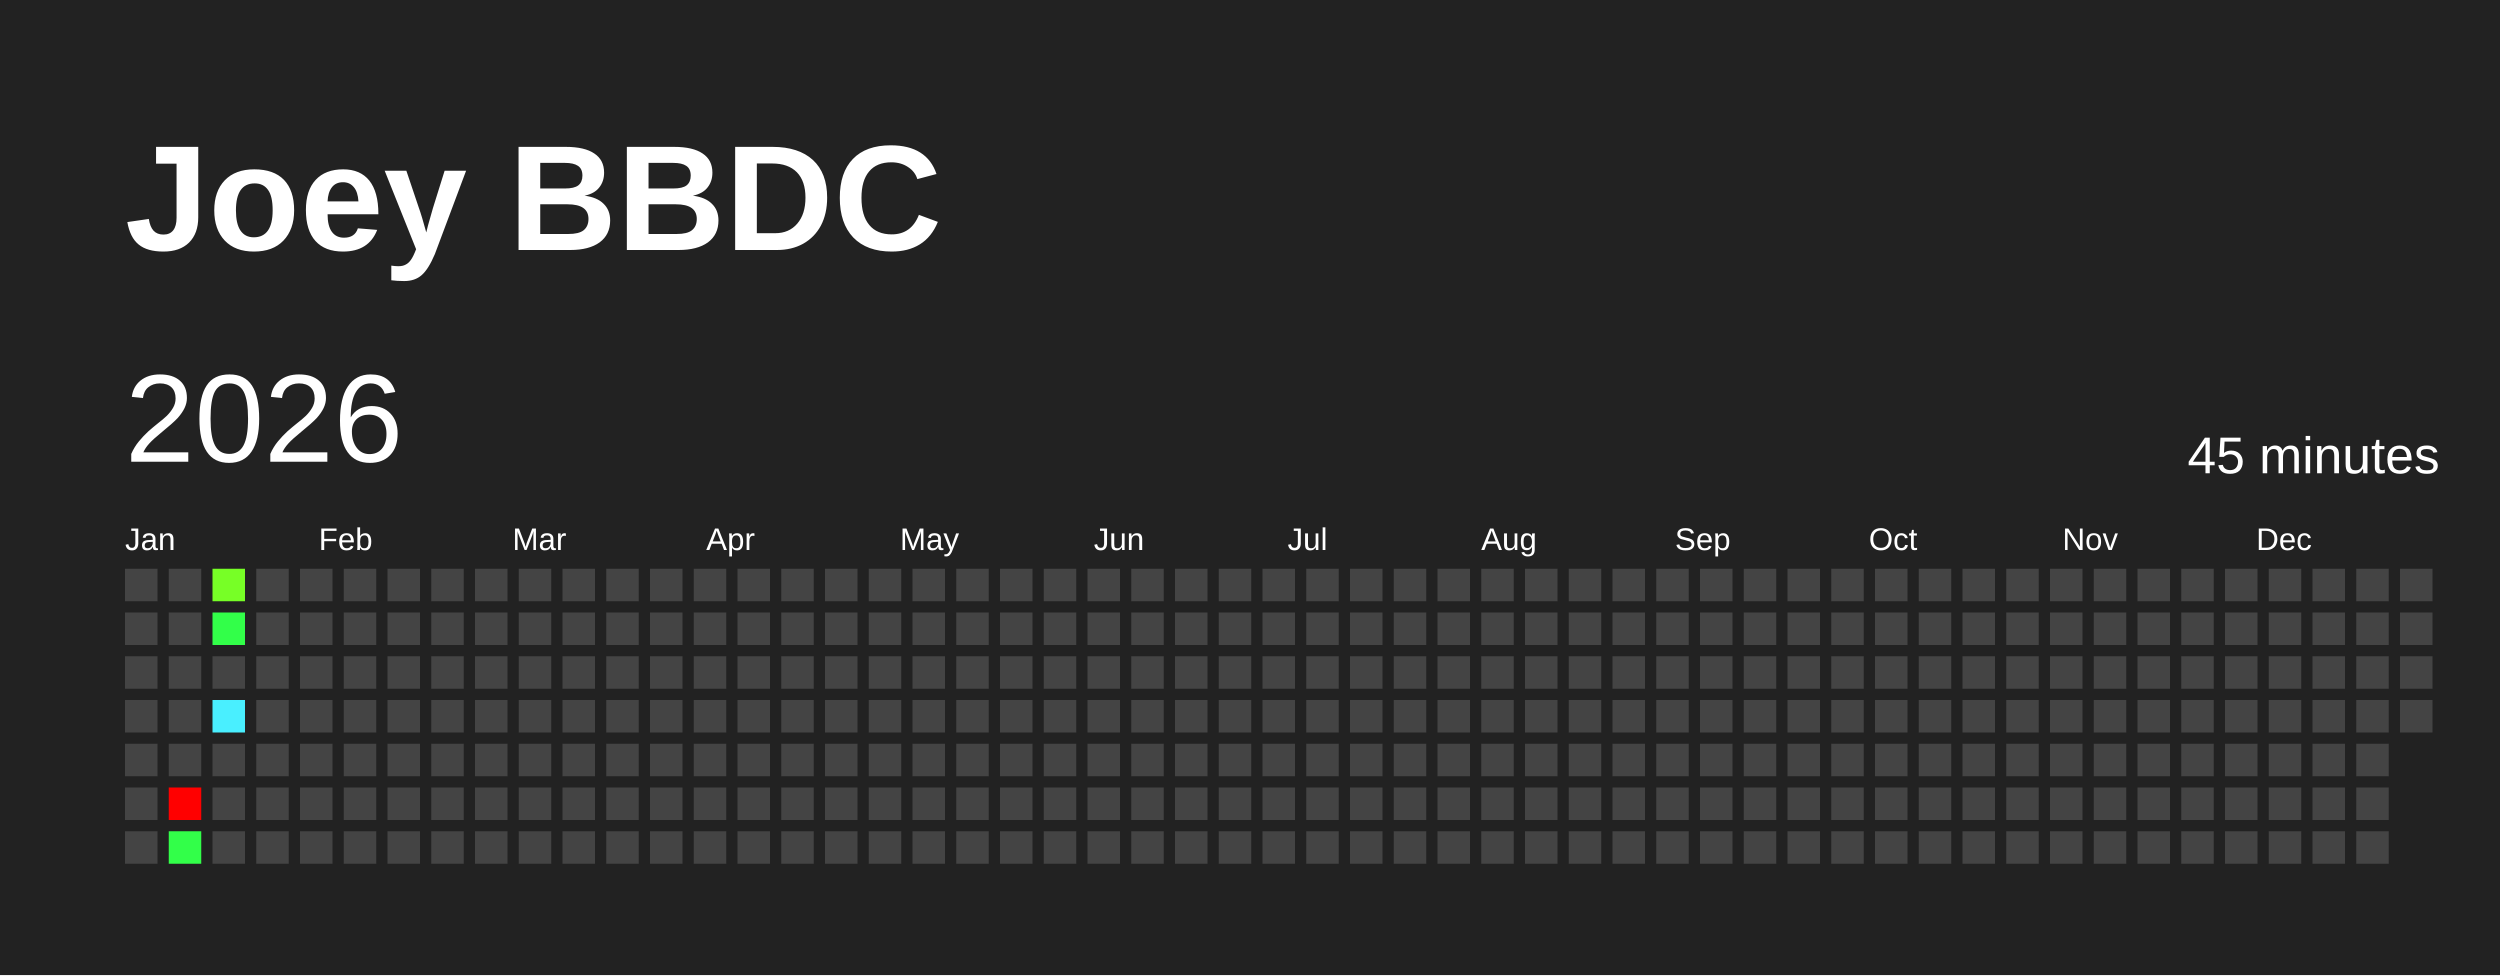
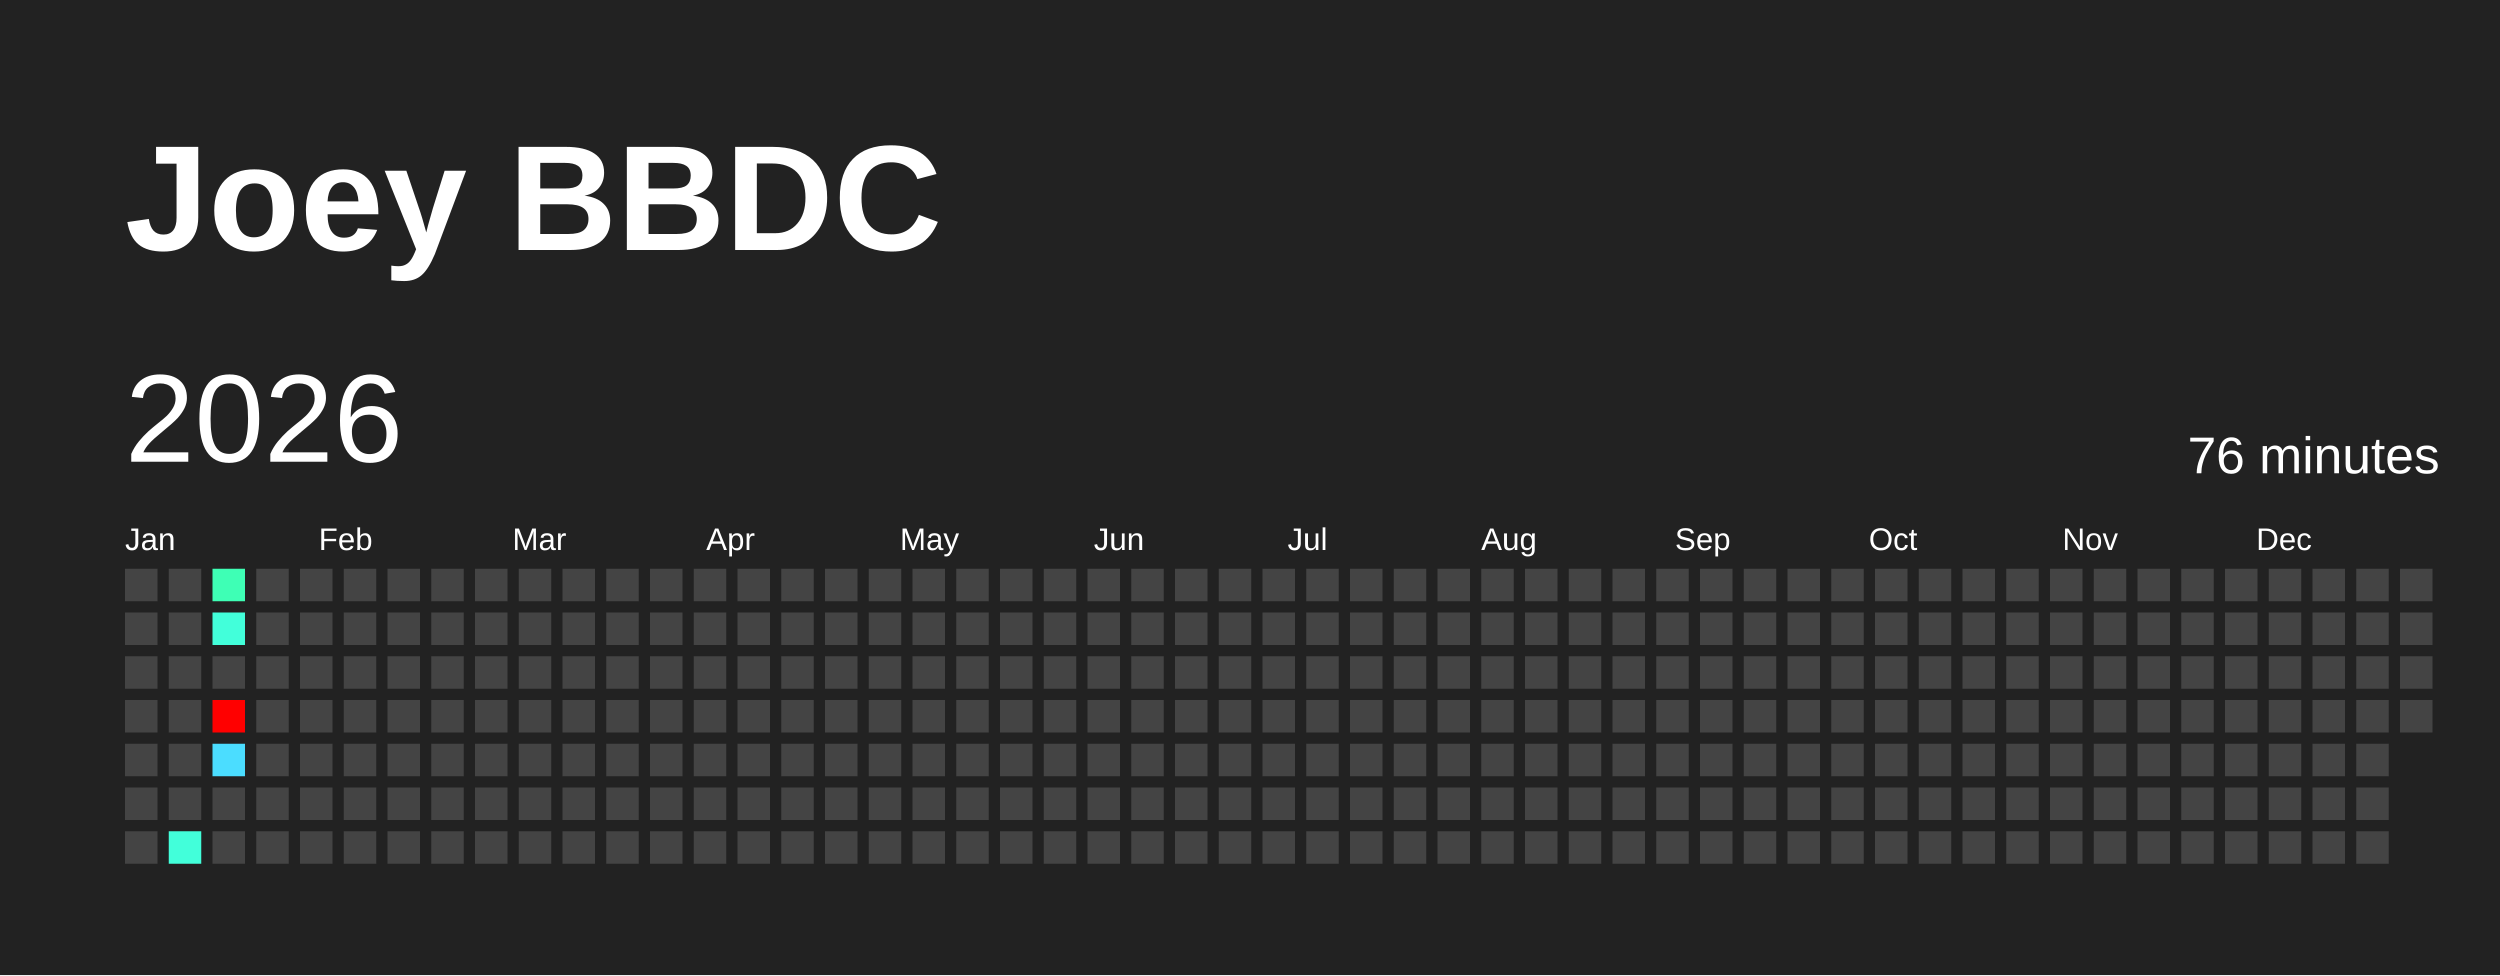
<svg xmlns="http://www.w3.org/2000/svg" baseProfile="full" height="78mm" version="1.1" viewBox="0,0,200,78" width="200mm">
  <defs />
  <rect fill="#222222" height="78" width="200" x="0" y="0" />
  <text fill="#FFFFFF" style="font-size:12px; font-family:Arial; font-weight:bold;" x="10" y="20">Joey BBDC</text>
  <text dominant-baseline="hanging" fill="#FFFFFF" style="font-size:10.0px; font-family:Arial;" x="10" y="30">2026</text>
-   <text dominant-baseline="hanging" fill="#FFFFFF" style="font-size:4.125px; font-family:Arial;" x="175" y="35">45 minutes</text>
+   <text dominant-baseline="hanging" fill="#FFFFFF" style="font-size:4.125px; font-family:Arial;" x="175" y="35">76 minutes</text>
  <text fill="#FFFFFF" style="font-size:2.5px; font-family:Arial" x="10.0" y="44">Jan</text>
  <text fill="#FFFFFF" style="font-size:2.5px; font-family:Arial" x="25.5" y="44">Feb</text>
  <text fill="#FFFFFF" style="font-size:2.5px; font-family:Arial" x="41.0" y="44">Mar</text>
  <text fill="#FFFFFF" style="font-size:2.5px; font-family:Arial" x="56.5" y="44">Apr</text>
  <text fill="#FFFFFF" style="font-size:2.5px; font-family:Arial" x="72.0" y="44">May</text>
  <text fill="#FFFFFF" style="font-size:2.5px; font-family:Arial" x="87.5" y="44">Jun</text>
  <text fill="#FFFFFF" style="font-size:2.5px; font-family:Arial" x="103.0" y="44">Jul</text>
  <text fill="#FFFFFF" style="font-size:2.5px; font-family:Arial" x="118.5" y="44">Aug</text>
  <text fill="#FFFFFF" style="font-size:2.5px; font-family:Arial" x="134.0" y="44">Sep</text>
  <text fill="#FFFFFF" style="font-size:2.5px; font-family:Arial" x="149.5" y="44">Oct</text>
  <text fill="#FFFFFF" style="font-size:2.5px; font-family:Arial" x="165.0" y="44">Nov</text>
  <text fill="#FFFFFF" style="font-size:2.5px; font-family:Arial" x="180.5" y="44">Dec</text>
  <rect fill="#444444" height="2.6" width="2.6" x="10.0" y="45.5" />
  <rect fill="#444444" height="2.6" width="2.6" x="10.0" y="49.0" />
  <rect fill="#444444" height="2.6" width="2.6" x="10.0" y="52.5" />
  <rect fill="#444444" height="2.6" width="2.6" x="10.0" y="56.0" />
  <rect fill="#444444" height="2.6" width="2.6" x="10.0" y="59.5" />
  <rect fill="#444444" height="2.6" width="2.6" x="10.0" y="63.0" />
  <rect fill="#444444" height="2.6" width="2.6" x="10.0" y="66.5" />
  <rect fill="#444444" height="2.6" width="2.6" x="13.5" y="45.5" />
  <rect fill="#444444" height="2.6" width="2.6" x="13.5" y="49.0" />
  <rect fill="#444444" height="2.6" width="2.6" x="13.5" y="52.5" />
  <rect fill="#444444" height="2.6" width="2.6" x="13.5" y="56.0" />
  <rect fill="#444444" height="2.6" width="2.6" x="13.5" y="59.5" />
-   <rect fill="red" height="2.6" width="2.6" x="13.5" y="63.0" />
-   <rect fill="#32ff49" height="2.6" width="2.6" x="13.5" y="66.5" />
-   <rect fill="#77ff26" height="2.6" width="2.6" x="17.0" y="45.5" />
-   <rect fill="#32ff49" height="2.6" width="2.6" x="17.0" y="49.0" />
+   <rect fill="#444444" height="2.6" width="2.6" x="13.5" y="63.0" />
+   <rect fill="#42ffda" height="2.6" width="2.6" x="13.5" y="66.5" />
+   <rect fill="#3effb5" height="2.6" width="2.6" x="17.0" y="45.5" />
+   <rect fill="#42ffda" height="2.6" width="2.6" x="17.0" y="49.0" />
  <rect fill="#444444" height="2.6" width="2.6" x="17.0" y="52.5" />
-   <rect fill="#49efff" height="2.6" width="2.6" x="17.0" y="56.0" />
-   <rect fill="#444444" height="2.6" width="2.6" x="17.0" y="59.5" />
+   <rect fill="red" height="2.6" width="2.6" x="17.0" y="56.0" />
+   <rect fill="#4bddff" height="2.6" width="2.6" x="17.0" y="59.5" />
  <rect fill="#444444" height="2.6" width="2.6" x="17.0" y="63.0" />
  <rect fill="#444444" height="2.6" width="2.6" x="17.0" y="66.5" />
  <rect fill="#444444" height="2.6" width="2.6" x="20.5" y="45.5" />
  <rect fill="#444444" height="2.6" width="2.6" x="20.5" y="49.0" />
  <rect fill="#444444" height="2.6" width="2.6" x="20.5" y="52.5" />
  <rect fill="#444444" height="2.6" width="2.6" x="20.5" y="56.0" />
  <rect fill="#444444" height="2.6" width="2.6" x="20.5" y="59.5" />
  <rect fill="#444444" height="2.6" width="2.6" x="20.5" y="63.0" />
  <rect fill="#444444" height="2.6" width="2.6" x="20.5" y="66.5" />
  <rect fill="#444444" height="2.6" width="2.6" x="24.0" y="45.5" />
  <rect fill="#444444" height="2.6" width="2.6" x="24.0" y="49.0" />
  <rect fill="#444444" height="2.6" width="2.6" x="24.0" y="52.5" />
  <rect fill="#444444" height="2.6" width="2.6" x="24.0" y="56.0" />
  <rect fill="#444444" height="2.6" width="2.6" x="24.0" y="59.5" />
  <rect fill="#444444" height="2.6" width="2.6" x="24.0" y="63.0" />
  <rect fill="#444444" height="2.6" width="2.6" x="24.0" y="66.5" />
  <rect fill="#444444" height="2.6" width="2.6" x="27.5" y="45.5" />
  <rect fill="#444444" height="2.6" width="2.6" x="27.5" y="49.0" />
  <rect fill="#444444" height="2.6" width="2.6" x="27.5" y="52.5" />
  <rect fill="#444444" height="2.6" width="2.6" x="27.5" y="56.0" />
  <rect fill="#444444" height="2.6" width="2.6" x="27.5" y="59.5" />
  <rect fill="#444444" height="2.6" width="2.6" x="27.5" y="63.0" />
  <rect fill="#444444" height="2.6" width="2.6" x="27.5" y="66.5" />
  <rect fill="#444444" height="2.6" width="2.6" x="31.0" y="45.5" />
  <rect fill="#444444" height="2.6" width="2.6" x="31.0" y="49.0" />
  <rect fill="#444444" height="2.6" width="2.6" x="31.0" y="52.5" />
  <rect fill="#444444" height="2.6" width="2.6" x="31.0" y="56.0" />
  <rect fill="#444444" height="2.6" width="2.6" x="31.0" y="59.5" />
  <rect fill="#444444" height="2.6" width="2.6" x="31.0" y="63.0" />
  <rect fill="#444444" height="2.6" width="2.6" x="31.0" y="66.5" />
  <rect fill="#444444" height="2.6" width="2.6" x="34.5" y="45.5" />
  <rect fill="#444444" height="2.6" width="2.6" x="34.5" y="49.0" />
  <rect fill="#444444" height="2.6" width="2.6" x="34.5" y="52.5" />
  <rect fill="#444444" height="2.6" width="2.6" x="34.5" y="56.0" />
  <rect fill="#444444" height="2.6" width="2.6" x="34.5" y="59.5" />
  <rect fill="#444444" height="2.6" width="2.6" x="34.5" y="63.0" />
  <rect fill="#444444" height="2.6" width="2.6" x="34.5" y="66.5" />
  <rect fill="#444444" height="2.6" width="2.6" x="38.0" y="45.5" />
  <rect fill="#444444" height="2.6" width="2.6" x="38.0" y="49.0" />
  <rect fill="#444444" height="2.6" width="2.6" x="38.0" y="52.5" />
  <rect fill="#444444" height="2.6" width="2.6" x="38.0" y="56.0" />
  <rect fill="#444444" height="2.6" width="2.6" x="38.0" y="59.5" />
  <rect fill="#444444" height="2.6" width="2.6" x="38.0" y="63.0" />
  <rect fill="#444444" height="2.6" width="2.6" x="38.0" y="66.5" />
  <rect fill="#444444" height="2.6" width="2.6" x="41.5" y="45.5" />
  <rect fill="#444444" height="2.6" width="2.6" x="41.5" y="49.0" />
  <rect fill="#444444" height="2.6" width="2.6" x="41.5" y="52.5" />
  <rect fill="#444444" height="2.6" width="2.6" x="41.5" y="56.0" />
  <rect fill="#444444" height="2.6" width="2.6" x="41.5" y="59.5" />
  <rect fill="#444444" height="2.6" width="2.6" x="41.5" y="63.0" />
  <rect fill="#444444" height="2.6" width="2.6" x="41.5" y="66.5" />
  <rect fill="#444444" height="2.6" width="2.6" x="45.0" y="45.5" />
  <rect fill="#444444" height="2.6" width="2.6" x="45.0" y="49.0" />
  <rect fill="#444444" height="2.6" width="2.6" x="45.0" y="52.5" />
  <rect fill="#444444" height="2.6" width="2.6" x="45.0" y="56.0" />
  <rect fill="#444444" height="2.6" width="2.6" x="45.0" y="59.5" />
  <rect fill="#444444" height="2.6" width="2.6" x="45.0" y="63.0" />
  <rect fill="#444444" height="2.6" width="2.6" x="45.0" y="66.5" />
  <rect fill="#444444" height="2.6" width="2.6" x="48.5" y="45.5" />
  <rect fill="#444444" height="2.6" width="2.6" x="48.5" y="49.0" />
  <rect fill="#444444" height="2.6" width="2.6" x="48.5" y="52.5" />
  <rect fill="#444444" height="2.6" width="2.6" x="48.5" y="56.0" />
  <rect fill="#444444" height="2.6" width="2.6" x="48.5" y="59.5" />
  <rect fill="#444444" height="2.6" width="2.6" x="48.5" y="63.0" />
  <rect fill="#444444" height="2.6" width="2.6" x="48.5" y="66.5" />
  <rect fill="#444444" height="2.6" width="2.6" x="52.0" y="45.5" />
  <rect fill="#444444" height="2.6" width="2.6" x="52.0" y="49.0" />
  <rect fill="#444444" height="2.6" width="2.6" x="52.0" y="52.5" />
  <rect fill="#444444" height="2.6" width="2.6" x="52.0" y="56.0" />
  <rect fill="#444444" height="2.6" width="2.6" x="52.0" y="59.5" />
  <rect fill="#444444" height="2.6" width="2.6" x="52.0" y="63.0" />
  <rect fill="#444444" height="2.6" width="2.6" x="52.0" y="66.5" />
  <rect fill="#444444" height="2.6" width="2.6" x="55.5" y="45.5" />
  <rect fill="#444444" height="2.6" width="2.6" x="55.5" y="49.0" />
  <rect fill="#444444" height="2.6" width="2.6" x="55.5" y="52.5" />
  <rect fill="#444444" height="2.6" width="2.6" x="55.5" y="56.0" />
  <rect fill="#444444" height="2.6" width="2.6" x="55.5" y="59.5" />
  <rect fill="#444444" height="2.6" width="2.6" x="55.5" y="63.0" />
  <rect fill="#444444" height="2.6" width="2.6" x="55.5" y="66.5" />
  <rect fill="#444444" height="2.6" width="2.6" x="59.0" y="45.5" />
  <rect fill="#444444" height="2.6" width="2.6" x="59.0" y="49.0" />
  <rect fill="#444444" height="2.6" width="2.6" x="59.0" y="52.5" />
  <rect fill="#444444" height="2.6" width="2.6" x="59.0" y="56.0" />
  <rect fill="#444444" height="2.6" width="2.6" x="59.0" y="59.5" />
  <rect fill="#444444" height="2.6" width="2.6" x="59.0" y="63.0" />
  <rect fill="#444444" height="2.6" width="2.6" x="59.0" y="66.5" />
  <rect fill="#444444" height="2.6" width="2.6" x="62.5" y="45.5" />
  <rect fill="#444444" height="2.6" width="2.6" x="62.5" y="49.0" />
  <rect fill="#444444" height="2.6" width="2.6" x="62.5" y="52.5" />
  <rect fill="#444444" height="2.6" width="2.6" x="62.5" y="56.0" />
  <rect fill="#444444" height="2.6" width="2.6" x="62.5" y="59.5" />
  <rect fill="#444444" height="2.6" width="2.6" x="62.5" y="63.0" />
  <rect fill="#444444" height="2.6" width="2.6" x="62.5" y="66.5" />
  <rect fill="#444444" height="2.6" width="2.6" x="66.0" y="45.5" />
  <rect fill="#444444" height="2.6" width="2.6" x="66.0" y="49.0" />
  <rect fill="#444444" height="2.6" width="2.6" x="66.0" y="52.5" />
  <rect fill="#444444" height="2.6" width="2.6" x="66.0" y="56.0" />
  <rect fill="#444444" height="2.6" width="2.6" x="66.0" y="59.5" />
  <rect fill="#444444" height="2.6" width="2.6" x="66.0" y="63.0" />
  <rect fill="#444444" height="2.6" width="2.6" x="66.0" y="66.5" />
  <rect fill="#444444" height="2.6" width="2.6" x="69.5" y="45.5" />
  <rect fill="#444444" height="2.6" width="2.6" x="69.5" y="49.0" />
  <rect fill="#444444" height="2.6" width="2.6" x="69.5" y="52.5" />
  <rect fill="#444444" height="2.6" width="2.6" x="69.5" y="56.0" />
  <rect fill="#444444" height="2.6" width="2.6" x="69.5" y="59.5" />
  <rect fill="#444444" height="2.6" width="2.6" x="69.5" y="63.0" />
  <rect fill="#444444" height="2.6" width="2.6" x="69.5" y="66.5" />
  <rect fill="#444444" height="2.6" width="2.6" x="73.0" y="45.5" />
  <rect fill="#444444" height="2.6" width="2.6" x="73.0" y="49.0" />
  <rect fill="#444444" height="2.6" width="2.6" x="73.0" y="52.5" />
  <rect fill="#444444" height="2.6" width="2.6" x="73.0" y="56.0" />
  <rect fill="#444444" height="2.6" width="2.6" x="73.0" y="59.5" />
  <rect fill="#444444" height="2.6" width="2.6" x="73.0" y="63.0" />
  <rect fill="#444444" height="2.6" width="2.6" x="73.0" y="66.5" />
  <rect fill="#444444" height="2.6" width="2.6" x="76.5" y="45.5" />
  <rect fill="#444444" height="2.6" width="2.6" x="76.5" y="49.0" />
  <rect fill="#444444" height="2.6" width="2.6" x="76.5" y="52.5" />
  <rect fill="#444444" height="2.6" width="2.6" x="76.5" y="56.0" />
  <rect fill="#444444" height="2.6" width="2.6" x="76.5" y="59.5" />
  <rect fill="#444444" height="2.6" width="2.6" x="76.5" y="63.0" />
  <rect fill="#444444" height="2.6" width="2.6" x="76.5" y="66.5" />
  <rect fill="#444444" height="2.6" width="2.6" x="80.0" y="45.5" />
  <rect fill="#444444" height="2.6" width="2.6" x="80.0" y="49.0" />
  <rect fill="#444444" height="2.6" width="2.6" x="80.0" y="52.5" />
  <rect fill="#444444" height="2.6" width="2.6" x="80.0" y="56.0" />
  <rect fill="#444444" height="2.6" width="2.6" x="80.0" y="59.5" />
  <rect fill="#444444" height="2.6" width="2.6" x="80.0" y="63.0" />
  <rect fill="#444444" height="2.6" width="2.6" x="80.0" y="66.5" />
  <rect fill="#444444" height="2.6" width="2.6" x="83.5" y="45.5" />
  <rect fill="#444444" height="2.6" width="2.6" x="83.5" y="49.0" />
  <rect fill="#444444" height="2.6" width="2.6" x="83.5" y="52.5" />
  <rect fill="#444444" height="2.6" width="2.6" x="83.5" y="56.0" />
  <rect fill="#444444" height="2.6" width="2.6" x="83.5" y="59.5" />
  <rect fill="#444444" height="2.6" width="2.6" x="83.5" y="63.0" />
  <rect fill="#444444" height="2.6" width="2.6" x="83.5" y="66.5" />
  <rect fill="#444444" height="2.6" width="2.6" x="87.0" y="45.5" />
  <rect fill="#444444" height="2.6" width="2.6" x="87.0" y="49.0" />
  <rect fill="#444444" height="2.6" width="2.6" x="87.0" y="52.5" />
  <rect fill="#444444" height="2.6" width="2.6" x="87.0" y="56.0" />
  <rect fill="#444444" height="2.6" width="2.6" x="87.0" y="59.5" />
  <rect fill="#444444" height="2.6" width="2.6" x="87.0" y="63.0" />
  <rect fill="#444444" height="2.6" width="2.6" x="87.0" y="66.5" />
  <rect fill="#444444" height="2.6" width="2.6" x="90.5" y="45.5" />
  <rect fill="#444444" height="2.6" width="2.6" x="90.5" y="49.0" />
  <rect fill="#444444" height="2.6" width="2.6" x="90.5" y="52.5" />
  <rect fill="#444444" height="2.6" width="2.6" x="90.5" y="56.0" />
  <rect fill="#444444" height="2.6" width="2.6" x="90.5" y="59.5" />
  <rect fill="#444444" height="2.6" width="2.6" x="90.5" y="63.0" />
  <rect fill="#444444" height="2.6" width="2.6" x="90.5" y="66.5" />
  <rect fill="#444444" height="2.6" width="2.6" x="94.0" y="45.5" />
  <rect fill="#444444" height="2.6" width="2.6" x="94.0" y="49.0" />
  <rect fill="#444444" height="2.6" width="2.6" x="94.0" y="52.5" />
  <rect fill="#444444" height="2.6" width="2.6" x="94.0" y="56.0" />
  <rect fill="#444444" height="2.6" width="2.6" x="94.0" y="59.5" />
  <rect fill="#444444" height="2.6" width="2.6" x="94.0" y="63.0" />
  <rect fill="#444444" height="2.6" width="2.6" x="94.0" y="66.5" />
  <rect fill="#444444" height="2.6" width="2.6" x="97.5" y="45.5" />
  <rect fill="#444444" height="2.6" width="2.6" x="97.5" y="49.0" />
  <rect fill="#444444" height="2.6" width="2.6" x="97.5" y="52.5" />
  <rect fill="#444444" height="2.6" width="2.6" x="97.5" y="56.0" />
  <rect fill="#444444" height="2.6" width="2.6" x="97.5" y="59.5" />
  <rect fill="#444444" height="2.6" width="2.6" x="97.5" y="63.0" />
  <rect fill="#444444" height="2.6" width="2.6" x="97.5" y="66.5" />
  <rect fill="#444444" height="2.6" width="2.6" x="101.0" y="45.5" />
  <rect fill="#444444" height="2.6" width="2.6" x="101.0" y="49.0" />
  <rect fill="#444444" height="2.6" width="2.6" x="101.0" y="52.5" />
  <rect fill="#444444" height="2.6" width="2.6" x="101.0" y="56.0" />
  <rect fill="#444444" height="2.6" width="2.6" x="101.0" y="59.5" />
  <rect fill="#444444" height="2.6" width="2.6" x="101.0" y="63.0" />
  <rect fill="#444444" height="2.6" width="2.6" x="101.0" y="66.5" />
  <rect fill="#444444" height="2.6" width="2.6" x="104.5" y="45.5" />
  <rect fill="#444444" height="2.6" width="2.6" x="104.5" y="49.0" />
  <rect fill="#444444" height="2.6" width="2.6" x="104.5" y="52.5" />
  <rect fill="#444444" height="2.6" width="2.6" x="104.5" y="56.0" />
  <rect fill="#444444" height="2.6" width="2.6" x="104.5" y="59.5" />
  <rect fill="#444444" height="2.6" width="2.6" x="104.5" y="63.0" />
  <rect fill="#444444" height="2.6" width="2.6" x="104.5" y="66.5" />
  <rect fill="#444444" height="2.6" width="2.6" x="108.0" y="45.5" />
  <rect fill="#444444" height="2.6" width="2.6" x="108.0" y="49.0" />
  <rect fill="#444444" height="2.6" width="2.6" x="108.0" y="52.5" />
  <rect fill="#444444" height="2.6" width="2.6" x="108.0" y="56.0" />
  <rect fill="#444444" height="2.6" width="2.6" x="108.0" y="59.5" />
  <rect fill="#444444" height="2.6" width="2.6" x="108.0" y="63.0" />
  <rect fill="#444444" height="2.6" width="2.6" x="108.0" y="66.5" />
  <rect fill="#444444" height="2.6" width="2.6" x="111.5" y="45.5" />
  <rect fill="#444444" height="2.6" width="2.6" x="111.5" y="49.0" />
  <rect fill="#444444" height="2.6" width="2.6" x="111.5" y="52.5" />
  <rect fill="#444444" height="2.6" width="2.6" x="111.5" y="56.0" />
  <rect fill="#444444" height="2.6" width="2.6" x="111.5" y="59.5" />
  <rect fill="#444444" height="2.6" width="2.6" x="111.5" y="63.0" />
  <rect fill="#444444" height="2.6" width="2.6" x="111.5" y="66.5" />
  <rect fill="#444444" height="2.6" width="2.6" x="115.0" y="45.5" />
  <rect fill="#444444" height="2.6" width="2.6" x="115.0" y="49.0" />
  <rect fill="#444444" height="2.6" width="2.6" x="115.0" y="52.5" />
  <rect fill="#444444" height="2.6" width="2.6" x="115.0" y="56.0" />
  <rect fill="#444444" height="2.6" width="2.6" x="115.0" y="59.5" />
  <rect fill="#444444" height="2.6" width="2.6" x="115.0" y="63.0" />
  <rect fill="#444444" height="2.6" width="2.6" x="115.0" y="66.5" />
  <rect fill="#444444" height="2.6" width="2.6" x="118.5" y="45.5" />
  <rect fill="#444444" height="2.6" width="2.6" x="118.5" y="49.0" />
  <rect fill="#444444" height="2.6" width="2.6" x="118.5" y="52.5" />
  <rect fill="#444444" height="2.6" width="2.6" x="118.5" y="56.0" />
  <rect fill="#444444" height="2.6" width="2.6" x="118.5" y="59.5" />
  <rect fill="#444444" height="2.6" width="2.6" x="118.5" y="63.0" />
  <rect fill="#444444" height="2.6" width="2.6" x="118.5" y="66.5" />
  <rect fill="#444444" height="2.6" width="2.6" x="122.0" y="45.5" />
  <rect fill="#444444" height="2.6" width="2.6" x="122.0" y="49.0" />
  <rect fill="#444444" height="2.6" width="2.6" x="122.0" y="52.5" />
  <rect fill="#444444" height="2.6" width="2.6" x="122.0" y="56.0" />
  <rect fill="#444444" height="2.6" width="2.6" x="122.0" y="59.5" />
  <rect fill="#444444" height="2.6" width="2.6" x="122.0" y="63.0" />
  <rect fill="#444444" height="2.6" width="2.6" x="122.0" y="66.5" />
  <rect fill="#444444" height="2.6" width="2.6" x="125.5" y="45.5" />
  <rect fill="#444444" height="2.6" width="2.6" x="125.5" y="49.0" />
  <rect fill="#444444" height="2.6" width="2.6" x="125.5" y="52.5" />
  <rect fill="#444444" height="2.6" width="2.6" x="125.5" y="56.0" />
  <rect fill="#444444" height="2.6" width="2.6" x="125.5" y="59.5" />
  <rect fill="#444444" height="2.6" width="2.6" x="125.5" y="63.0" />
  <rect fill="#444444" height="2.6" width="2.6" x="125.5" y="66.5" />
  <rect fill="#444444" height="2.6" width="2.6" x="129.0" y="45.5" />
  <rect fill="#444444" height="2.6" width="2.6" x="129.0" y="49.0" />
  <rect fill="#444444" height="2.6" width="2.6" x="129.0" y="52.5" />
  <rect fill="#444444" height="2.6" width="2.6" x="129.0" y="56.0" />
  <rect fill="#444444" height="2.6" width="2.6" x="129.0" y="59.5" />
  <rect fill="#444444" height="2.6" width="2.6" x="129.0" y="63.0" />
  <rect fill="#444444" height="2.6" width="2.6" x="129.0" y="66.5" />
  <rect fill="#444444" height="2.6" width="2.6" x="132.5" y="45.5" />
  <rect fill="#444444" height="2.6" width="2.6" x="132.5" y="49.0" />
  <rect fill="#444444" height="2.6" width="2.6" x="132.5" y="52.5" />
  <rect fill="#444444" height="2.6" width="2.6" x="132.5" y="56.0" />
  <rect fill="#444444" height="2.6" width="2.6" x="132.5" y="59.5" />
  <rect fill="#444444" height="2.6" width="2.6" x="132.5" y="63.0" />
  <rect fill="#444444" height="2.6" width="2.6" x="132.5" y="66.5" />
  <rect fill="#444444" height="2.6" width="2.6" x="136.0" y="45.5" />
  <rect fill="#444444" height="2.6" width="2.6" x="136.0" y="49.0" />
  <rect fill="#444444" height="2.6" width="2.6" x="136.0" y="52.5" />
  <rect fill="#444444" height="2.6" width="2.6" x="136.0" y="56.0" />
  <rect fill="#444444" height="2.6" width="2.6" x="136.0" y="59.5" />
  <rect fill="#444444" height="2.6" width="2.6" x="136.0" y="63.0" />
  <rect fill="#444444" height="2.6" width="2.6" x="136.0" y="66.5" />
  <rect fill="#444444" height="2.6" width="2.6" x="139.5" y="45.5" />
  <rect fill="#444444" height="2.6" width="2.6" x="139.5" y="49.0" />
  <rect fill="#444444" height="2.6" width="2.6" x="139.5" y="52.5" />
  <rect fill="#444444" height="2.6" width="2.6" x="139.5" y="56.0" />
  <rect fill="#444444" height="2.6" width="2.6" x="139.5" y="59.5" />
  <rect fill="#444444" height="2.6" width="2.6" x="139.5" y="63.0" />
  <rect fill="#444444" height="2.6" width="2.6" x="139.5" y="66.5" />
  <rect fill="#444444" height="2.6" width="2.6" x="143.0" y="45.5" />
  <rect fill="#444444" height="2.6" width="2.6" x="143.0" y="49.0" />
  <rect fill="#444444" height="2.6" width="2.6" x="143.0" y="52.5" />
  <rect fill="#444444" height="2.6" width="2.6" x="143.0" y="56.0" />
  <rect fill="#444444" height="2.6" width="2.6" x="143.0" y="59.5" />
  <rect fill="#444444" height="2.6" width="2.6" x="143.0" y="63.0" />
  <rect fill="#444444" height="2.6" width="2.6" x="143.0" y="66.5" />
  <rect fill="#444444" height="2.6" width="2.6" x="146.5" y="45.5" />
  <rect fill="#444444" height="2.6" width="2.6" x="146.5" y="49.0" />
  <rect fill="#444444" height="2.6" width="2.6" x="146.5" y="52.5" />
  <rect fill="#444444" height="2.6" width="2.6" x="146.5" y="56.0" />
  <rect fill="#444444" height="2.6" width="2.6" x="146.5" y="59.5" />
  <rect fill="#444444" height="2.6" width="2.6" x="146.5" y="63.0" />
  <rect fill="#444444" height="2.6" width="2.6" x="146.5" y="66.5" />
  <rect fill="#444444" height="2.6" width="2.6" x="150.0" y="45.5" />
  <rect fill="#444444" height="2.6" width="2.6" x="150.0" y="49.0" />
  <rect fill="#444444" height="2.6" width="2.6" x="150.0" y="52.5" />
  <rect fill="#444444" height="2.6" width="2.6" x="150.0" y="56.0" />
  <rect fill="#444444" height="2.6" width="2.6" x="150.0" y="59.5" />
  <rect fill="#444444" height="2.6" width="2.6" x="150.0" y="63.0" />
  <rect fill="#444444" height="2.6" width="2.6" x="150.0" y="66.5" />
  <rect fill="#444444" height="2.6" width="2.6" x="153.5" y="45.5" />
  <rect fill="#444444" height="2.6" width="2.6" x="153.5" y="49.0" />
  <rect fill="#444444" height="2.6" width="2.6" x="153.5" y="52.5" />
  <rect fill="#444444" height="2.6" width="2.6" x="153.5" y="56.0" />
  <rect fill="#444444" height="2.6" width="2.6" x="153.5" y="59.5" />
  <rect fill="#444444" height="2.6" width="2.6" x="153.5" y="63.0" />
  <rect fill="#444444" height="2.6" width="2.6" x="153.5" y="66.5" />
  <rect fill="#444444" height="2.6" width="2.6" x="157.0" y="45.5" />
  <rect fill="#444444" height="2.6" width="2.6" x="157.0" y="49.0" />
  <rect fill="#444444" height="2.6" width="2.6" x="157.0" y="52.5" />
  <rect fill="#444444" height="2.6" width="2.6" x="157.0" y="56.0" />
  <rect fill="#444444" height="2.6" width="2.6" x="157.0" y="59.5" />
  <rect fill="#444444" height="2.6" width="2.6" x="157.0" y="63.0" />
  <rect fill="#444444" height="2.6" width="2.6" x="157.0" y="66.5" />
  <rect fill="#444444" height="2.6" width="2.6" x="160.5" y="45.5" />
  <rect fill="#444444" height="2.6" width="2.6" x="160.5" y="49.0" />
  <rect fill="#444444" height="2.6" width="2.6" x="160.5" y="52.5" />
  <rect fill="#444444" height="2.6" width="2.6" x="160.5" y="56.0" />
  <rect fill="#444444" height="2.6" width="2.6" x="160.5" y="59.5" />
  <rect fill="#444444" height="2.6" width="2.6" x="160.5" y="63.0" />
  <rect fill="#444444" height="2.6" width="2.6" x="160.5" y="66.5" />
  <rect fill="#444444" height="2.6" width="2.6" x="164.0" y="45.5" />
  <rect fill="#444444" height="2.6" width="2.6" x="164.0" y="49.0" />
  <rect fill="#444444" height="2.6" width="2.6" x="164.0" y="52.5" />
  <rect fill="#444444" height="2.6" width="2.6" x="164.0" y="56.0" />
  <rect fill="#444444" height="2.6" width="2.6" x="164.0" y="59.5" />
  <rect fill="#444444" height="2.6" width="2.6" x="164.0" y="63.0" />
  <rect fill="#444444" height="2.6" width="2.6" x="164.0" y="66.5" />
  <rect fill="#444444" height="2.6" width="2.6" x="167.5" y="45.5" />
  <rect fill="#444444" height="2.6" width="2.6" x="167.5" y="49.0" />
  <rect fill="#444444" height="2.6" width="2.6" x="167.5" y="52.5" />
  <rect fill="#444444" height="2.6" width="2.6" x="167.5" y="56.0" />
  <rect fill="#444444" height="2.6" width="2.6" x="167.5" y="59.5" />
  <rect fill="#444444" height="2.6" width="2.6" x="167.5" y="63.0" />
  <rect fill="#444444" height="2.6" width="2.6" x="167.5" y="66.5" />
  <rect fill="#444444" height="2.6" width="2.6" x="171.0" y="45.5" />
  <rect fill="#444444" height="2.6" width="2.6" x="171.0" y="49.0" />
  <rect fill="#444444" height="2.6" width="2.6" x="171.0" y="52.5" />
  <rect fill="#444444" height="2.6" width="2.6" x="171.0" y="56.0" />
  <rect fill="#444444" height="2.6" width="2.6" x="171.0" y="59.5" />
  <rect fill="#444444" height="2.6" width="2.6" x="171.0" y="63.0" />
  <rect fill="#444444" height="2.6" width="2.6" x="171.0" y="66.5" />
  <rect fill="#444444" height="2.6" width="2.6" x="174.5" y="45.5" />
  <rect fill="#444444" height="2.6" width="2.6" x="174.5" y="49.0" />
  <rect fill="#444444" height="2.6" width="2.6" x="174.5" y="52.5" />
  <rect fill="#444444" height="2.6" width="2.6" x="174.5" y="56.0" />
  <rect fill="#444444" height="2.6" width="2.6" x="174.5" y="59.5" />
  <rect fill="#444444" height="2.6" width="2.6" x="174.5" y="63.0" />
  <rect fill="#444444" height="2.6" width="2.6" x="174.5" y="66.5" />
  <rect fill="#444444" height="2.6" width="2.6" x="178.0" y="45.5" />
  <rect fill="#444444" height="2.6" width="2.6" x="178.0" y="49.0" />
  <rect fill="#444444" height="2.6" width="2.6" x="178.0" y="52.5" />
  <rect fill="#444444" height="2.6" width="2.6" x="178.0" y="56.0" />
  <rect fill="#444444" height="2.6" width="2.6" x="178.0" y="59.5" />
  <rect fill="#444444" height="2.6" width="2.6" x="178.0" y="63.0" />
  <rect fill="#444444" height="2.6" width="2.6" x="178.0" y="66.5" />
  <rect fill="#444444" height="2.6" width="2.6" x="181.5" y="45.5" />
  <rect fill="#444444" height="2.6" width="2.6" x="181.5" y="49.0" />
  <rect fill="#444444" height="2.6" width="2.6" x="181.5" y="52.5" />
  <rect fill="#444444" height="2.6" width="2.6" x="181.5" y="56.0" />
  <rect fill="#444444" height="2.6" width="2.6" x="181.5" y="59.5" />
  <rect fill="#444444" height="2.6" width="2.6" x="181.5" y="63.0" />
  <rect fill="#444444" height="2.6" width="2.6" x="181.5" y="66.5" />
  <rect fill="#444444" height="2.6" width="2.6" x="185.0" y="45.5" />
  <rect fill="#444444" height="2.6" width="2.6" x="185.0" y="49.0" />
  <rect fill="#444444" height="2.6" width="2.6" x="185.0" y="52.5" />
  <rect fill="#444444" height="2.6" width="2.6" x="185.0" y="56.0" />
  <rect fill="#444444" height="2.6" width="2.6" x="185.0" y="59.5" />
  <rect fill="#444444" height="2.6" width="2.6" x="185.0" y="63.0" />
  <rect fill="#444444" height="2.6" width="2.6" x="185.0" y="66.5" />
  <rect fill="#444444" height="2.6" width="2.6" x="188.5" y="45.5" />
  <rect fill="#444444" height="2.6" width="2.6" x="188.5" y="49.0" />
  <rect fill="#444444" height="2.6" width="2.6" x="188.5" y="52.5" />
  <rect fill="#444444" height="2.6" width="2.6" x="188.5" y="56.0" />
  <rect fill="#444444" height="2.6" width="2.6" x="188.5" y="59.5" />
  <rect fill="#444444" height="2.6" width="2.6" x="188.5" y="63.0" />
  <rect fill="#444444" height="2.6" width="2.6" x="188.5" y="66.5" />
  <rect fill="#444444" height="2.6" width="2.6" x="192.0" y="45.5" />
  <rect fill="#444444" height="2.6" width="2.6" x="192.0" y="49.0" />
  <rect fill="#444444" height="2.6" width="2.6" x="192.0" y="52.5" />
  <rect fill="#444444" height="2.6" width="2.6" x="192.0" y="56.0" />
</svg>
